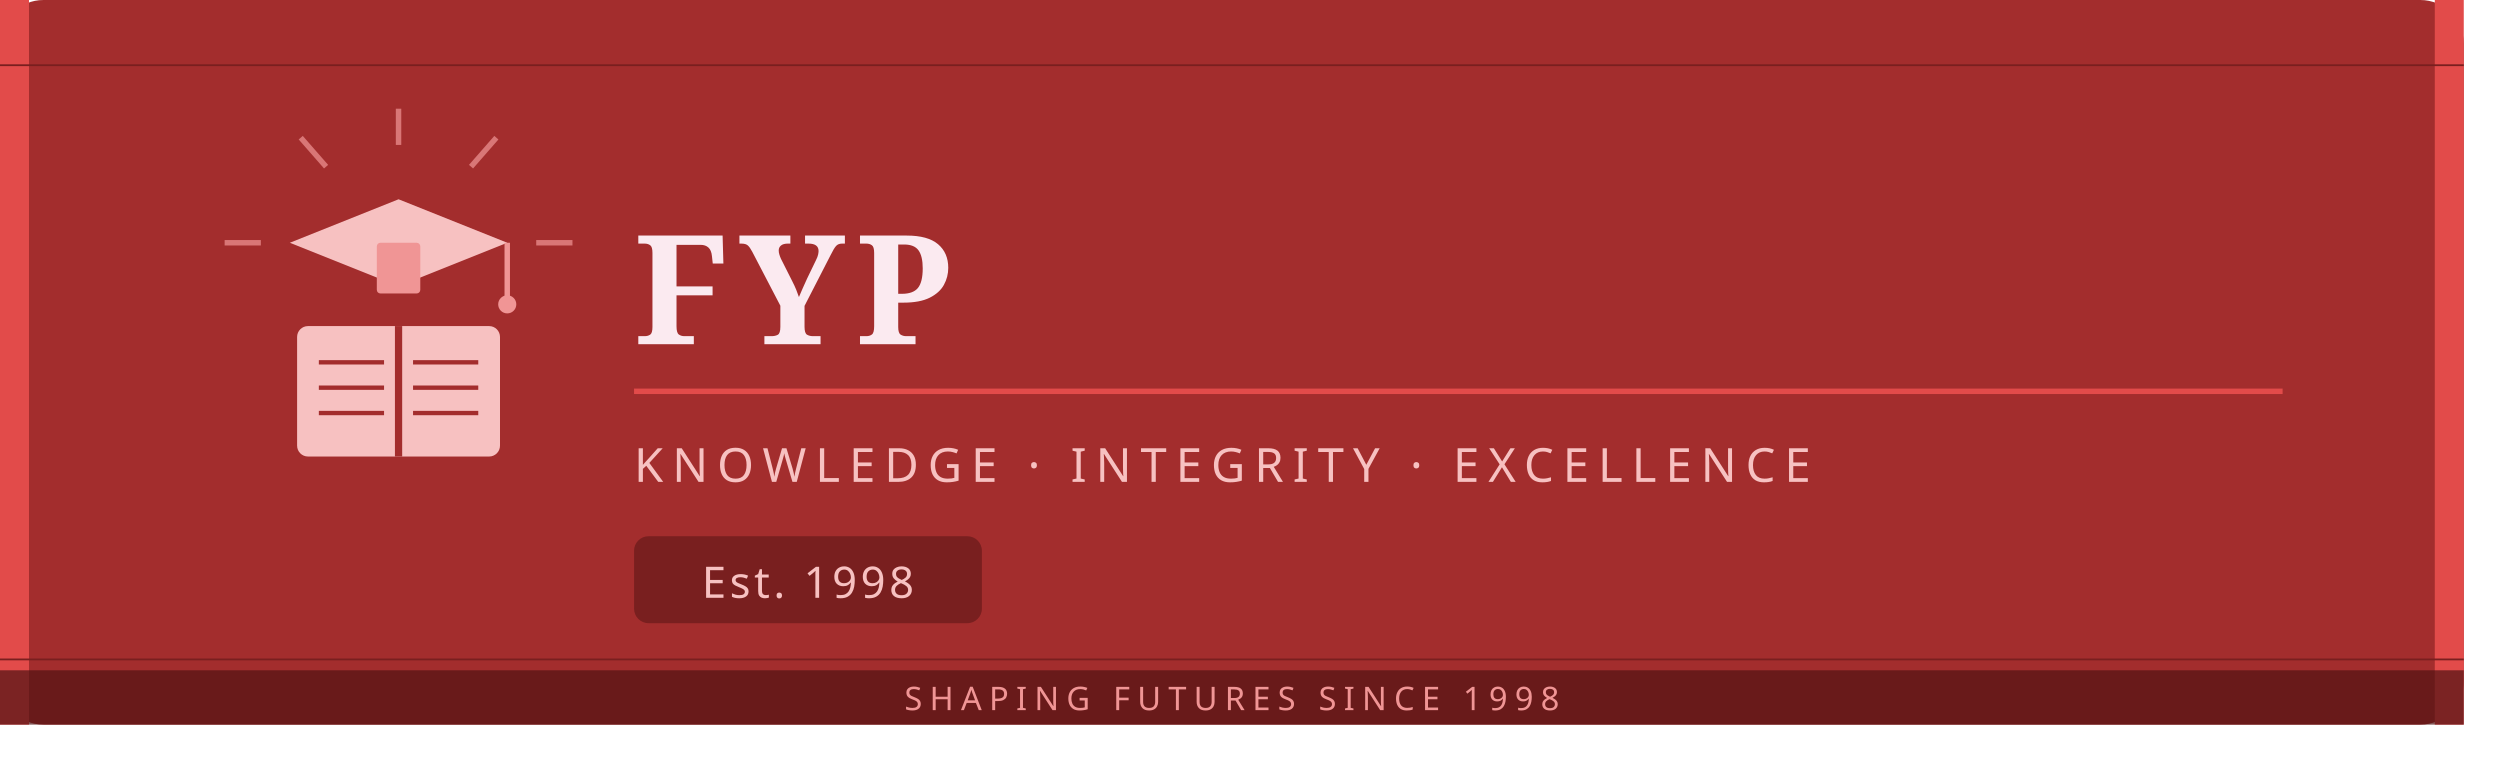
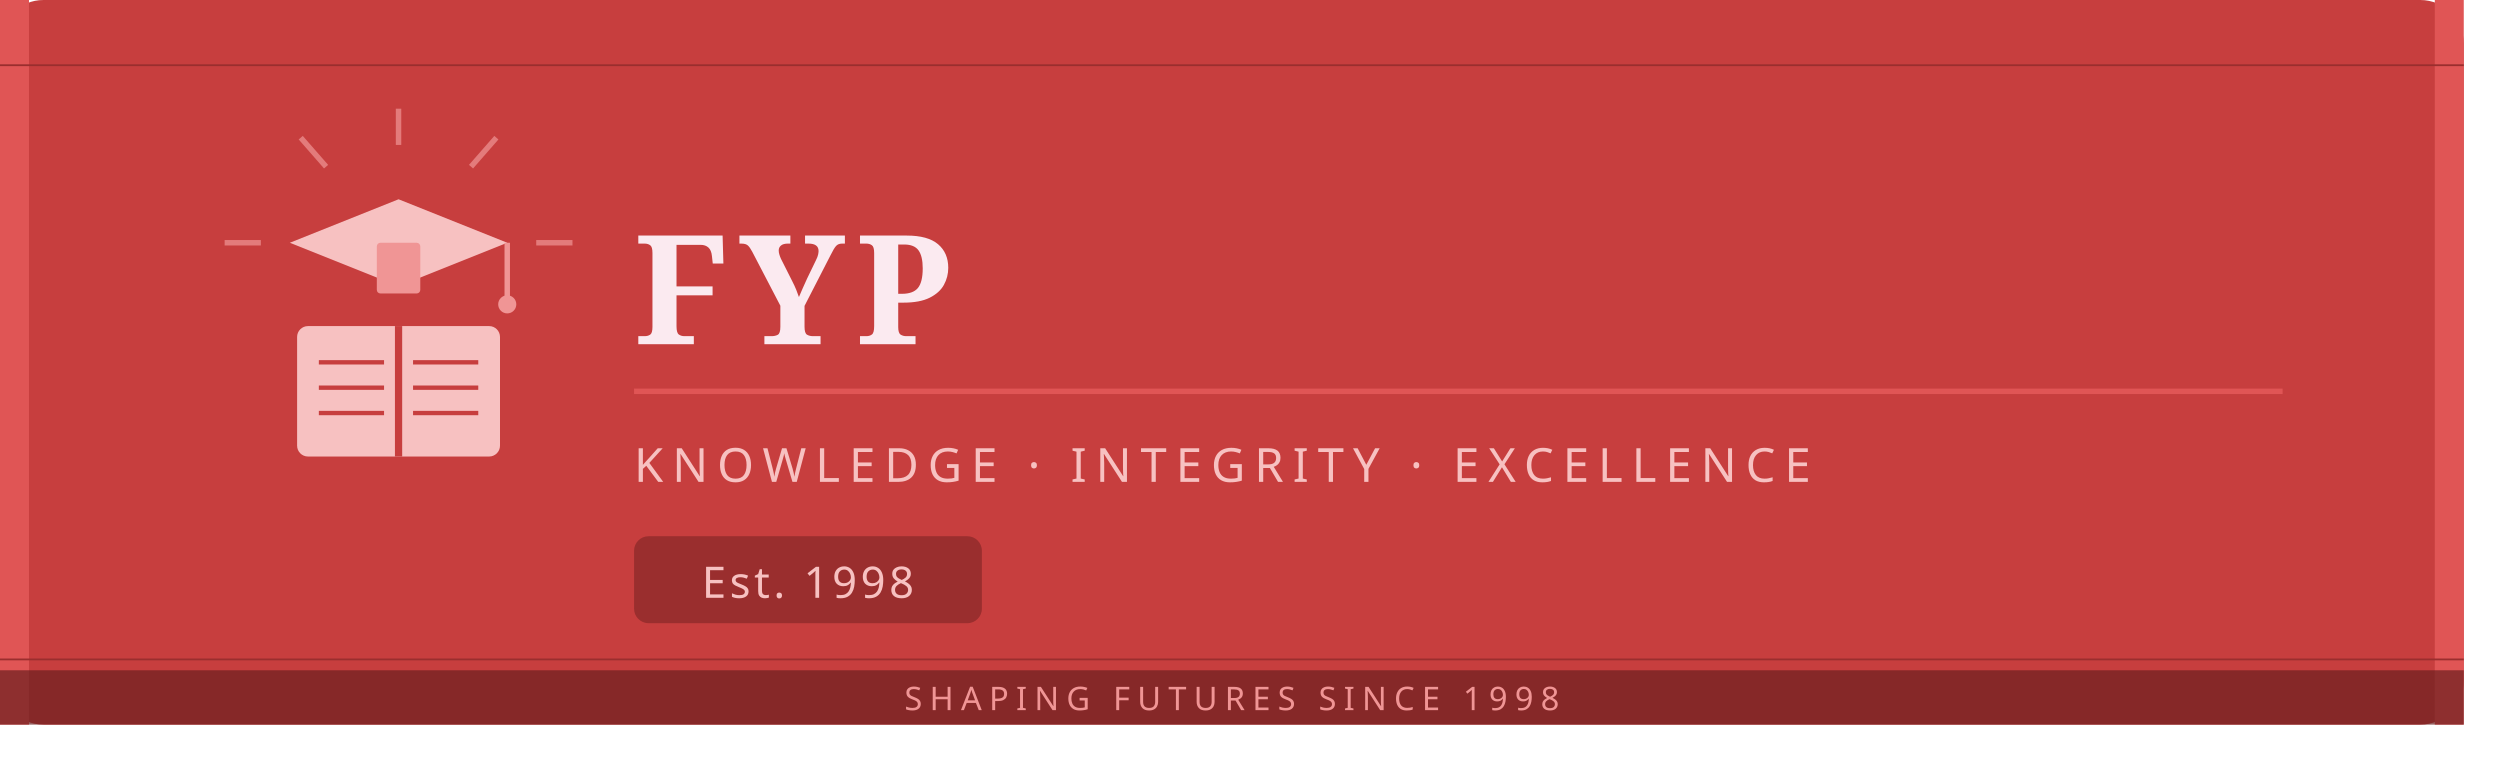
- <svg xmlns="http://www.w3.org/2000/svg" width="100%" viewBox="0 0 690 210" role="img" style="">
-   <rect x="0" y="0" width="680" height="200" rx="12" fill="#A32D2D" style="fill:rgb(163, 45, 45);stroke:none;color:rgb(251, 251, 254);stroke-width:1px;stroke-linecap:butt;stroke-linejoin:miter;opacity:1;font-family:&quot;Anthropic Sans&quot;, -apple-system, BlinkMacSystemFont, &quot;Segoe UI&quot;, sans-serif;font-size:16px;font-weight:400;text-anchor:start;dominant-baseline:auto" />
-   <rect x="0" y="0" width="8" height="200" fill="#E24B4A" style="fill:rgb(226, 75, 74);stroke:none;color:rgb(251, 251, 254);stroke-width:1px;stroke-linecap:butt;stroke-linejoin:miter;opacity:1;font-family:&quot;Anthropic Sans&quot;, -apple-system, BlinkMacSystemFont, &quot;Segoe UI&quot;, sans-serif;font-size:16px;font-weight:400;text-anchor:start;dominant-baseline:auto" />
-   <rect x="672" y="0" width="8" height="200" fill="#E24B4A" style="fill:rgb(226, 75, 74);stroke:none;color:rgb(251, 251, 254);stroke-width:1px;stroke-linecap:butt;stroke-linejoin:miter;opacity:1;font-family:&quot;Anthropic Sans&quot;, -apple-system, BlinkMacSystemFont, &quot;Segoe UI&quot;, sans-serif;font-size:16px;font-weight:400;text-anchor:start;dominant-baseline:auto" />
-   <line x1="0" y1="18" x2="680" y2="18" stroke="#791F1F" stroke-width="0.5" style="fill:rgb(0, 0, 0);stroke:rgb(121, 31, 31);color:rgb(251, 251, 254);stroke-width:0.5px;stroke-linecap:butt;stroke-linejoin:miter;opacity:1;font-family:&quot;Anthropic Sans&quot;, -apple-system, BlinkMacSystemFont, &quot;Segoe UI&quot;, sans-serif;font-size:16px;font-weight:400;text-anchor:start;dominant-baseline:auto" />
-   <line x1="0" y1="182" x2="680" y2="182" stroke="#791F1F" stroke-width="0.5" style="fill:rgb(0, 0, 0);stroke:rgb(121, 31, 31);color:rgb(251, 251, 254);stroke-width:0.5px;stroke-linecap:butt;stroke-linejoin:miter;opacity:1;font-family:&quot;Anthropic Sans&quot;, -apple-system, BlinkMacSystemFont, &quot;Segoe UI&quot;, sans-serif;font-size:16px;font-weight:400;text-anchor:start;dominant-baseline:auto" />
-   <rect x="82" y="90" width="56" height="36" rx="3" fill="#F7C1C1" style="fill:rgb(247, 193, 193);stroke:none;color:rgb(251, 251, 254);stroke-width:1px;stroke-linecap:butt;stroke-linejoin:miter;opacity:1;font-family:&quot;Anthropic Sans&quot;, -apple-system, BlinkMacSystemFont, &quot;Segoe UI&quot;, sans-serif;font-size:16px;font-weight:400;text-anchor:start;dominant-baseline:auto" />
-   <line x1="110" y1="90" x2="110" y2="126" stroke="#A32D2D" stroke-width="2" style="fill:rgb(0, 0, 0);stroke:rgb(163, 45, 45);color:rgb(251, 251, 254);stroke-width:2px;stroke-linecap:butt;stroke-linejoin:miter;opacity:1;font-family:&quot;Anthropic Sans&quot;, -apple-system, BlinkMacSystemFont, &quot;Segoe UI&quot;, sans-serif;font-size:16px;font-weight:400;text-anchor:start;dominant-baseline:auto" />
-   <line x1="88" y1="100" x2="106" y2="100" stroke="#A32D2D" stroke-width="1.2" style="fill:rgb(0, 0, 0);stroke:rgb(163, 45, 45);color:rgb(251, 251, 254);stroke-width:1.2px;stroke-linecap:butt;stroke-linejoin:miter;opacity:1;font-family:&quot;Anthropic Sans&quot;, -apple-system, BlinkMacSystemFont, &quot;Segoe UI&quot;, sans-serif;font-size:16px;font-weight:400;text-anchor:start;dominant-baseline:auto" />
-   <line x1="88" y1="107" x2="106" y2="107" stroke="#A32D2D" stroke-width="1.2" style="fill:rgb(0, 0, 0);stroke:rgb(163, 45, 45);color:rgb(251, 251, 254);stroke-width:1.2px;stroke-linecap:butt;stroke-linejoin:miter;opacity:1;font-family:&quot;Anthropic Sans&quot;, -apple-system, BlinkMacSystemFont, &quot;Segoe UI&quot;, sans-serif;font-size:16px;font-weight:400;text-anchor:start;dominant-baseline:auto" />
-   <line x1="88" y1="114" x2="106" y2="114" stroke="#A32D2D" stroke-width="1.2" style="fill:rgb(0, 0, 0);stroke:rgb(163, 45, 45);color:rgb(251, 251, 254);stroke-width:1.2px;stroke-linecap:butt;stroke-linejoin:miter;opacity:1;font-family:&quot;Anthropic Sans&quot;, -apple-system, BlinkMacSystemFont, &quot;Segoe UI&quot;, sans-serif;font-size:16px;font-weight:400;text-anchor:start;dominant-baseline:auto" />
-   <line x1="114" y1="100" x2="132" y2="100" stroke="#A32D2D" stroke-width="1.2" style="fill:rgb(0, 0, 0);stroke:rgb(163, 45, 45);color:rgb(251, 251, 254);stroke-width:1.2px;stroke-linecap:butt;stroke-linejoin:miter;opacity:1;font-family:&quot;Anthropic Sans&quot;, -apple-system, BlinkMacSystemFont, &quot;Segoe UI&quot;, sans-serif;font-size:16px;font-weight:400;text-anchor:start;dominant-baseline:auto" />
-   <line x1="114" y1="107" x2="132" y2="107" stroke="#A32D2D" stroke-width="1.2" style="fill:rgb(0, 0, 0);stroke:rgb(163, 45, 45);color:rgb(251, 251, 254);stroke-width:1.2px;stroke-linecap:butt;stroke-linejoin:miter;opacity:1;font-family:&quot;Anthropic Sans&quot;, -apple-system, BlinkMacSystemFont, &quot;Segoe UI&quot;, sans-serif;font-size:16px;font-weight:400;text-anchor:start;dominant-baseline:auto" />
-   <line x1="114" y1="114" x2="132" y2="114" stroke="#A32D2D" stroke-width="1.2" style="fill:rgb(0, 0, 0);stroke:rgb(163, 45, 45);color:rgb(251, 251, 254);stroke-width:1.2px;stroke-linecap:butt;stroke-linejoin:miter;opacity:1;font-family:&quot;Anthropic Sans&quot;, -apple-system, BlinkMacSystemFont, &quot;Segoe UI&quot;, sans-serif;font-size:16px;font-weight:400;text-anchor:start;dominant-baseline:auto" />
-   <polygon points="110,55 140,67 110,79 80,67" fill="#F7C1C1" style="fill:rgb(247, 193, 193);stroke:none;color:rgb(251, 251, 254);stroke-width:1px;stroke-linecap:butt;stroke-linejoin:miter;opacity:1;font-family:&quot;Anthropic Sans&quot;, -apple-system, BlinkMacSystemFont, &quot;Segoe UI&quot;, sans-serif;font-size:16px;font-weight:400;text-anchor:start;dominant-baseline:auto" />
-   <rect x="104" y="67" width="12" height="14" rx="1" fill="#F09595" style="fill:rgb(240, 149, 149);stroke:none;color:rgb(251, 251, 254);stroke-width:1px;stroke-linecap:butt;stroke-linejoin:miter;opacity:1;font-family:&quot;Anthropic Sans&quot;, -apple-system, BlinkMacSystemFont, &quot;Segoe UI&quot;, sans-serif;font-size:16px;font-weight:400;text-anchor:start;dominant-baseline:auto" />
-   <line x1="140" y1="67" x2="140" y2="82" stroke="#F09595" stroke-width="1.5" style="fill:rgb(0, 0, 0);stroke:rgb(240, 149, 149);color:rgb(251, 251, 254);stroke-width:1.5px;stroke-linecap:butt;stroke-linejoin:miter;opacity:1;font-family:&quot;Anthropic Sans&quot;, -apple-system, BlinkMacSystemFont, &quot;Segoe UI&quot;, sans-serif;font-size:16px;font-weight:400;text-anchor:start;dominant-baseline:auto" />
-   <circle cx="140" cy="84" r="2.5" fill="#F09595" style="fill:rgb(240, 149, 149);stroke:none;color:rgb(251, 251, 254);stroke-width:1px;stroke-linecap:butt;stroke-linejoin:miter;opacity:1;font-family:&quot;Anthropic Sans&quot;, -apple-system, BlinkMacSystemFont, &quot;Segoe UI&quot;, sans-serif;font-size:16px;font-weight:400;text-anchor:start;dominant-baseline:auto" />
-   <line x1="110" y1="40" x2="110" y2="30" stroke="#F09595" stroke-width="1.5" opacity="0.7" style="fill:rgb(0, 0, 0);stroke:rgb(240, 149, 149);color:rgb(251, 251, 254);stroke-width:1.5px;stroke-linecap:butt;stroke-linejoin:miter;opacity:0.7;font-family:&quot;Anthropic Sans&quot;, -apple-system, BlinkMacSystemFont, &quot;Segoe UI&quot;, sans-serif;font-size:16px;font-weight:400;text-anchor:start;dominant-baseline:auto" />
-   <line x1="130" y1="46" x2="137" y2="38" stroke="#F09595" stroke-width="1.5" opacity="0.7" style="fill:rgb(0, 0, 0);stroke:rgb(240, 149, 149);color:rgb(251, 251, 254);stroke-width:1.5px;stroke-linecap:butt;stroke-linejoin:miter;opacity:0.7;font-family:&quot;Anthropic Sans&quot;, -apple-system, BlinkMacSystemFont, &quot;Segoe UI&quot;, sans-serif;font-size:16px;font-weight:400;text-anchor:start;dominant-baseline:auto" />
-   <line x1="90" y1="46" x2="83" y2="38" stroke="#F09595" stroke-width="1.5" opacity="0.7" style="fill:rgb(0, 0, 0);stroke:rgb(240, 149, 149);color:rgb(251, 251, 254);stroke-width:1.5px;stroke-linecap:butt;stroke-linejoin:miter;opacity:0.7;font-family:&quot;Anthropic Sans&quot;, -apple-system, BlinkMacSystemFont, &quot;Segoe UI&quot;, sans-serif;font-size:16px;font-weight:400;text-anchor:start;dominant-baseline:auto" />
-   <line x1="148" y1="67" x2="158" y2="67" stroke="#F09595" stroke-width="1.5" opacity="0.7" style="fill:rgb(0, 0, 0);stroke:rgb(240, 149, 149);color:rgb(251, 251, 254);stroke-width:1.5px;stroke-linecap:butt;stroke-linejoin:miter;opacity:0.7;font-family:&quot;Anthropic Sans&quot;, -apple-system, BlinkMacSystemFont, &quot;Segoe UI&quot;, sans-serif;font-size:16px;font-weight:400;text-anchor:start;dominant-baseline:auto" />
-   <line x1="72" y1="67" x2="62" y2="67" stroke="#F09595" stroke-width="1.5" opacity="0.7" style="fill:rgb(0, 0, 0);stroke:rgb(240, 149, 149);color:rgb(251, 251, 254);stroke-width:1.5px;stroke-linecap:butt;stroke-linejoin:miter;opacity:0.7;font-family:&quot;Anthropic Sans&quot;, -apple-system, BlinkMacSystemFont, &quot;Segoe UI&quot;, sans-serif;font-size:16px;font-weight:400;text-anchor:start;dominant-baseline:auto" />
-   <text x="175" y="95" font-family="Georgia, serif" font-size="42" font-weight="700" fill="#FBEAF0" letter-spacing="3" style="fill:rgb(251, 234, 240);stroke:none;color:rgb(251, 251, 254);stroke-width:1px;stroke-linecap:butt;stroke-linejoin:miter;opacity:1;font-family:Georgia, serif;font-size:42px;font-weight:700;text-anchor:start;dominant-baseline:auto">FYP</text>
-   <line x1="175" y1="108" x2="630" y2="108" stroke="#E24B4A" stroke-width="1.5" style="fill:rgb(0, 0, 0);stroke:rgb(226, 75, 74);color:rgb(251, 251, 254);stroke-width:1.5px;stroke-linecap:butt;stroke-linejoin:miter;opacity:1;font-family:&quot;Anthropic Sans&quot;, -apple-system, BlinkMacSystemFont, &quot;Segoe UI&quot;, sans-serif;font-size:16px;font-weight:400;text-anchor:start;dominant-baseline:auto" />
-   <text x="175" y="133" font-family="sans-serif" font-size="13" fill="#F7C1C1" letter-spacing="2.5" style="fill:rgb(247, 193, 193);stroke:none;color:rgb(251, 251, 254);stroke-width:1px;stroke-linecap:butt;stroke-linejoin:miter;opacity:1;font-family:sans-serif;font-size:13px;font-weight:400;text-anchor:start;dominant-baseline:auto">KNOWLEDGE · INTEGRITY · EXCELLENCE</text>
-   <rect x="175" y="148" width="96" height="24" rx="4" fill="#791F1F" style="fill:rgb(121, 31, 31);stroke:none;color:rgb(251, 251, 254);stroke-width:1px;stroke-linecap:butt;stroke-linejoin:miter;opacity:1;font-family:&quot;Anthropic Sans&quot;, -apple-system, BlinkMacSystemFont, &quot;Segoe UI&quot;, sans-serif;font-size:16px;font-weight:400;text-anchor:start;dominant-baseline:auto" />
-   <text x="223" y="165" text-anchor="middle" font-family="sans-serif" font-size="12" fill="#F7C1C1" letter-spacing="1" style="fill:rgb(247, 193, 193);stroke:none;color:rgb(251, 251, 254);stroke-width:1px;stroke-linecap:butt;stroke-linejoin:miter;opacity:1;font-family:sans-serif;font-size:12px;font-weight:400;text-anchor:middle;dominant-baseline:auto">Est. 1998</text>
-   <rect x="0" y="185" width="680" height="15" rx="0" fill="#501313" opacity="0.7" style="fill:rgb(80, 19, 19);stroke:none;color:rgb(251, 251, 254);stroke-width:1px;stroke-linecap:butt;stroke-linejoin:miter;opacity:0.7;font-family:&quot;Anthropic Sans&quot;, -apple-system, BlinkMacSystemFont, &quot;Segoe UI&quot;, sans-serif;font-size:16px;font-weight:400;text-anchor:start;dominant-baseline:auto" />
-   <text x="340" y="196" text-anchor="middle" font-family="sans-serif" font-size="9" fill="#F09595" letter-spacing="2" style="fill:rgb(240, 149, 149);stroke:none;color:rgb(251, 251, 254);stroke-width:1px;stroke-linecap:butt;stroke-linejoin:miter;opacity:1;font-family:sans-serif;font-size:9px;font-weight:400;text-anchor:middle;dominant-baseline:auto">SHAPING FUTURES SINCE 1998</text>
+ <svg xmlns="http://www.w3.org/2000/svg" width="100%" viewBox="0 0 690 210" role="img">
+   <rect x="0" y="0" width="680" height="200" rx="12" fill="#c73e3e" />
+   <rect x="0" y="0" width="8" height="200" fill="#e05555" />
+   <rect x="672" y="0" width="8" height="200" fill="#e05555" />
+   <line x1="0" y1="18" x2="680" y2="18" stroke="#9a2e2e" stroke-width="0.5" />
+   <line x1="0" y1="182" x2="680" y2="182" stroke="#9a2e2e" stroke-width="0.5" />
+   <rect x="82" y="90" width="56" height="36" rx="3" fill="#f7c1c1" />
+   <line x1="110" y1="90" x2="110" y2="126" stroke="#c73e3e" stroke-width="2" />
+   <line x1="88" y1="100" x2="106" y2="100" stroke="#c73e3e" stroke-width="1.2" />
+   <line x1="88" y1="107" x2="106" y2="107" stroke="#c73e3e" stroke-width="1.2" />
+   <line x1="88" y1="114" x2="106" y2="114" stroke="#c73e3e" stroke-width="1.2" />
+   <line x1="114" y1="100" x2="132" y2="100" stroke="#c73e3e" stroke-width="1.2" />
+   <line x1="114" y1="107" x2="132" y2="107" stroke="#c73e3e" stroke-width="1.2" />
+   <line x1="114" y1="114" x2="132" y2="114" stroke="#c73e3e" stroke-width="1.2" />
+   <polygon points="110,55 140,67 110,79 80,67" fill="#f7c1c1" />
+   <rect x="104" y="67" width="12" height="14" rx="1" fill="#f09595" />
+   <line x1="140" y1="67" x2="140" y2="82" stroke="#f09595" stroke-width="1.5" />
+   <circle cx="140" cy="84" r="2.5" fill="#f09595" />
+   <line x1="110" y1="40" x2="110" y2="30" stroke="#f09595" stroke-width="1.5" opacity="0.7" />
+   <line x1="130" y1="46" x2="137" y2="38" stroke="#f09595" stroke-width="1.5" opacity="0.7" />
+   <line x1="90" y1="46" x2="83" y2="38" stroke="#f09595" stroke-width="1.5" opacity="0.7" />
+   <line x1="148" y1="67" x2="158" y2="67" stroke="#f09595" stroke-width="1.5" opacity="0.7" />
+   <line x1="72" y1="67" x2="62" y2="67" stroke="#f09595" stroke-width="1.5" opacity="0.7" />
+   <text x="175" y="95" font-family="Georgia, serif" font-size="42" font-weight="700" fill="#FBEAF0" letter-spacing="3">FYP</text>
+   <line x1="175" y1="108" x2="630" y2="108" stroke="#e05555" stroke-width="1.5" />
+   <text x="175" y="133" font-family="sans-serif" font-size="13" fill="#f7c1c1" letter-spacing="2.5">KNOWLEDGE · INTEGRITY · EXCELLENCE</text>
+   <rect x="175" y="148" width="96" height="24" rx="4" fill="#9a2e2e" />
+   <text x="223" y="165" text-anchor="middle" font-family="sans-serif" font-size="12" fill="#f7c1c1" letter-spacing="1">Est. 1998</text>
+   <rect x="0" y="185" width="680" height="15" rx="0" fill="#6b1f1f" opacity="0.7" />
+   <text x="340" y="196" text-anchor="middle" font-family="sans-serif" font-size="9" fill="#f09595" letter-spacing="2">SHAPING FUTURES SINCE 1998</text>
</svg>
